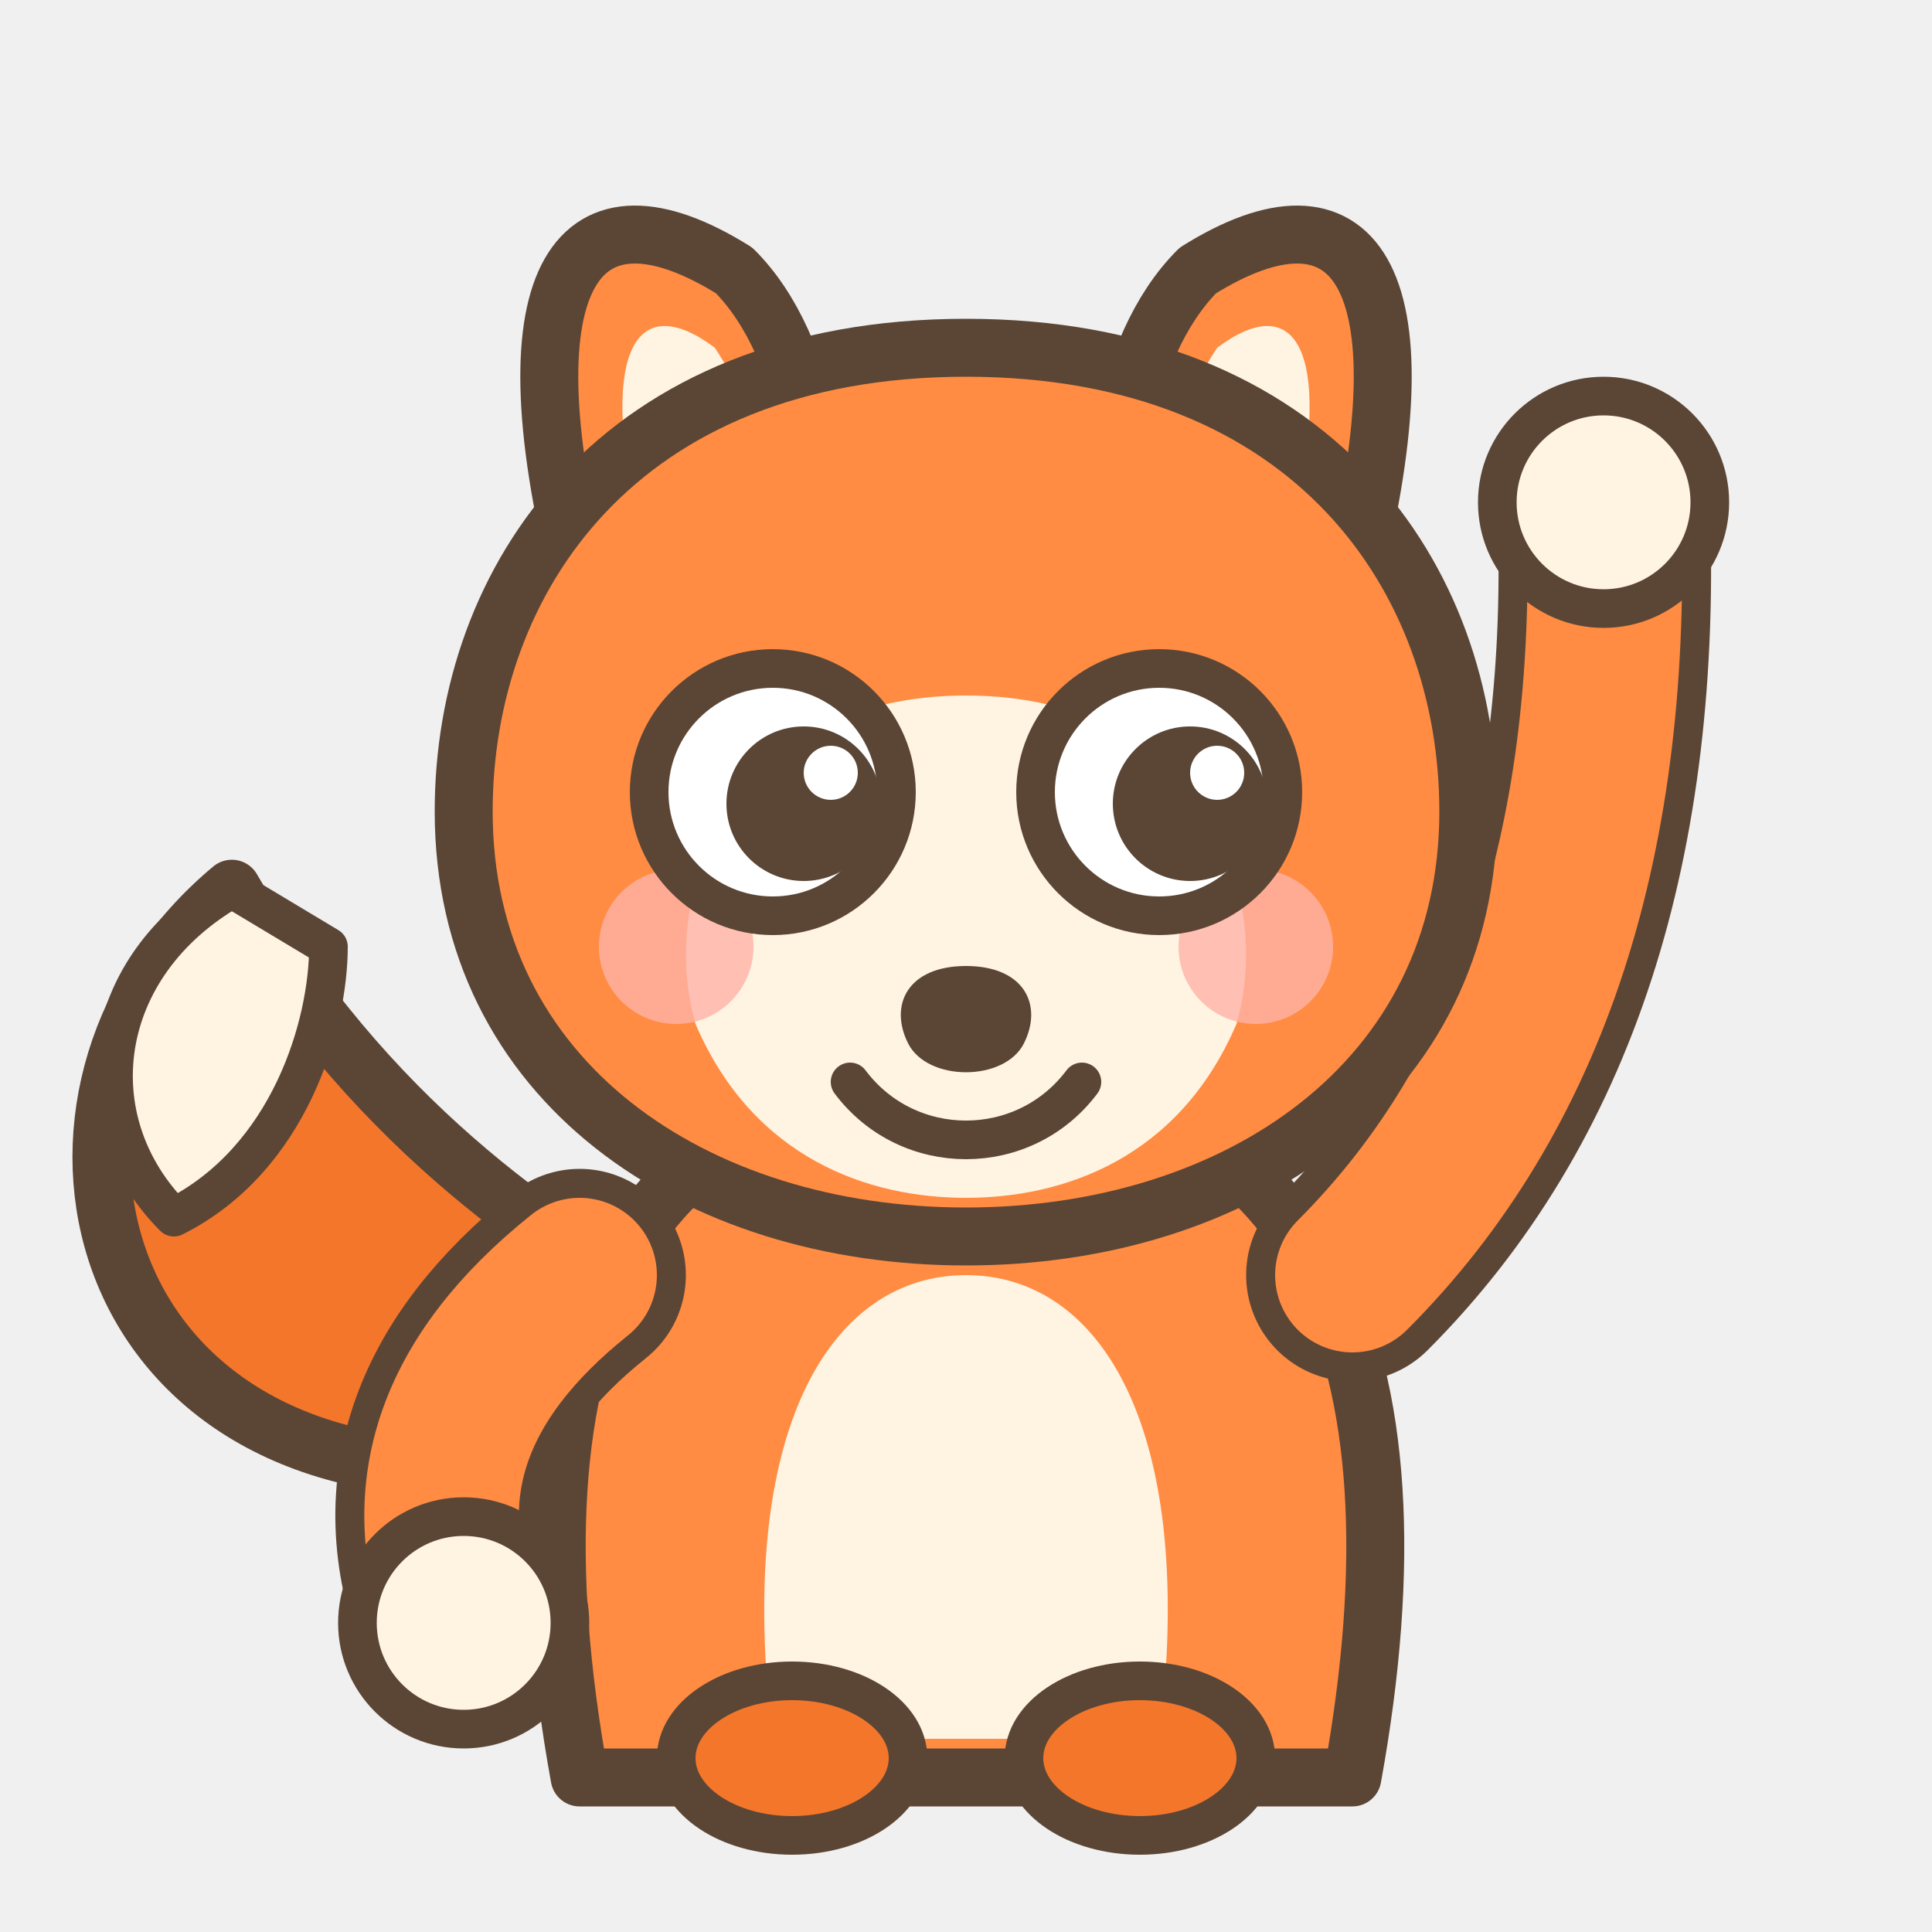
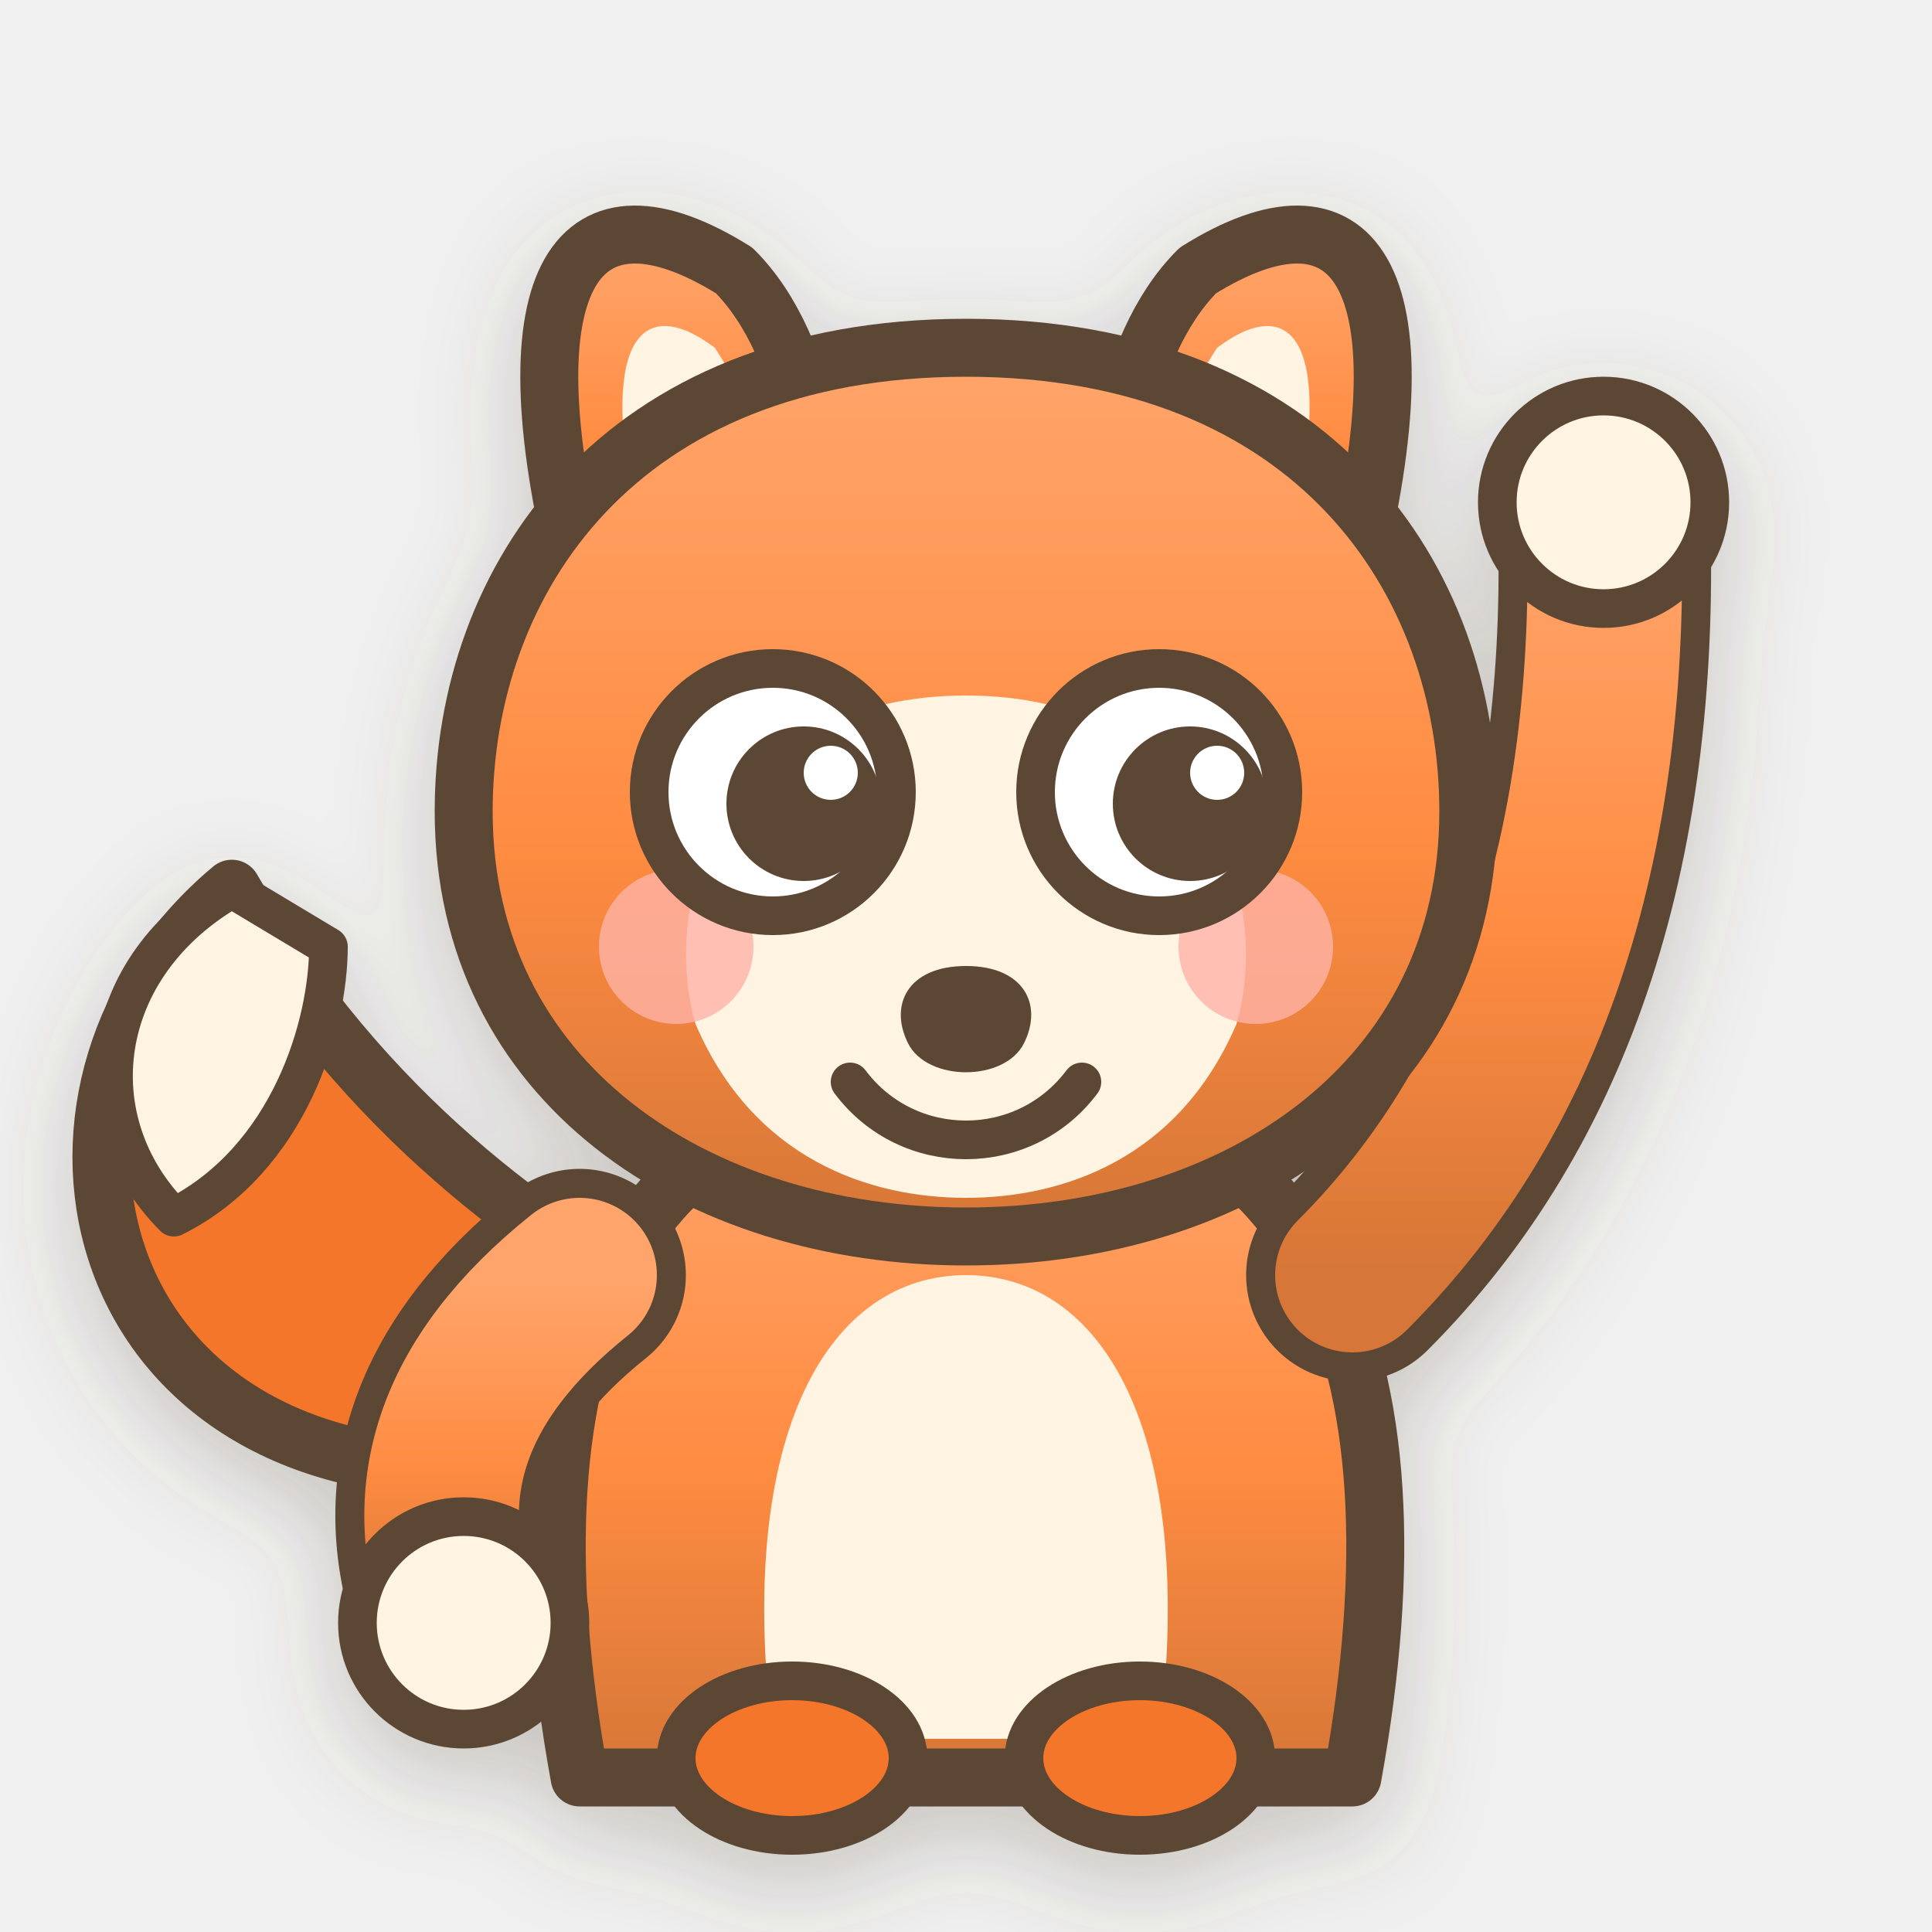
<svg xmlns="http://www.w3.org/2000/svg" viewBox="0 0 100 100" width="100" height="100" fill="none" stroke-linecap="round" stroke-linejoin="round">
-   <path d="M24 76 C4 76 0 56 12 46 C19 58 28 64 35 68 Z" fill="#f4762a" stroke="#5b4636" stroke-width="3" />
-   <path d="M12 46 C5 50 4 58 9 63 C15 60 17 53 17 49 Z" fill="#fff3e2" stroke="#5b4636" stroke-width="2" />
-   <path d="M30 92 C26 70 32 56 50 56 C68 56 74 70 70 92 Z" fill="#ff8c42" stroke="#5b4636" stroke-width="3" />
-   <path d="M40 90 C38 74 43 66 50 66 C57 66 62 74 60 90 Z" fill="#fff3e2" />
-   <ellipse cx="41" cy="91" rx="6" ry="4" fill="#f4762a" stroke="#5b4636" stroke-width="2" />
-   <ellipse cx="59" cy="91" rx="6" ry="4" fill="#f4762a" stroke="#5b4636" stroke-width="2" />
-   <path d="M30 66 Q20 74 24 84" fill="none" stroke="#5b4636" stroke-width="11" />
-   <path d="M30 66 Q20 74 24 84" fill="none" stroke="#ff8c42" stroke-width="8" />
-   <circle cx="24" cy="84" r="5.5" fill="#fff3e2" stroke="#5b4636" stroke-width="2" />
-   <path d="M70 66 Q84 52 83 26" fill="none" stroke="#5b4636" stroke-width="11" />
-   <path d="M70 66 Q84 52 83 26" fill="none" stroke="#ff8c42" stroke-width="8" />
-   <circle cx="83" cy="26" r="5.5" fill="#fff3e2" stroke="#5b4636" stroke-width="2" />
-   <path d="M30 30 C26 14 30 9 38 14 C42 18 43 26 42 32 Z" fill="#ff8c42" stroke="#5b4636" stroke-width="3" />
-   <path d="M70 30 C74 14 70 9 62 14 C58 18 57 26 58 32 Z" fill="#ff8c42" stroke="#5b4636" stroke-width="3" />
-   <path d="M33 27 C31 18 33 15 37 18 C39 21 40 25 39 29 Z" fill="#fff3e2" />
-   <path d="M67 27 C69 18 67 15 63 18 C61 21 60 25 61 29 Z" fill="#fff3e2" />
-   <path d="M50 18 C68 18 76 30 76 42 C76 56 64 64 50 64 C36 64 24 56 24 42 C24 30 32 18 50 18 Z" fill="#ff8c42" stroke="#5b4636" stroke-width="3" />
-   <path d="M50 36 C62 36 66 46 64 53 C61 60 55 62 50 62 C45 62 39 60 36 53 C34 46 38 36 50 36 Z" fill="#fff3e2" />
-   <circle cx="35" cy="49" r="4" fill="#ffb3a7" opacity="0.8" />
-   <circle cx="65" cy="49" r="4" fill="#ffb3a7" opacity="0.8" />
-   <circle cx="40" cy="41" r="6.4" fill="#ffffff" stroke="#5b4636" stroke-width="2" />
-   <circle cx="41.6" cy="41.6" r="4" fill="#5b4636" />
-   <circle cx="43" cy="40" r="1.4" fill="#ffffff" />
-   <circle cx="60" cy="41" r="6.4" fill="#ffffff" stroke="#5b4636" stroke-width="2" />
-   <circle cx="61.6" cy="41.6" r="4" fill="#5b4636" />
-   <circle cx="63" cy="40" r="1.4" fill="#ffffff" />
-   <path d="M50 50 C53 50 54 52 53 54 C52 56 48 56 47 54 C46 52 47 50 50 50 Z" fill="#5b4636" />
-   <path d="M44 56 C47 60 53 60 56 56" fill="none" stroke="#5b4636" stroke-width="2" />
+   <defs>
+     <linearGradient id="fox-fur" x1="0" y1="0" x2="0" y2="1">
+       <stop offset="0%" stop-color="#ffa56c" />
+       <stop offset="55%" stop-color="#ff8c42" />
+       <stop offset="100%" stop-color="#d67637" />
+     </linearGradient>
+     <filter id="fox-shadow" x="-30%" y="-30%" width="160%" height="160%">
+       <feDropShadow dx="0" dy="1.6" stdDeviation="2.4" flood-color="#5b4636" flood-opacity="0.25" />
+     </filter>
+   </defs>
+   <g filter="url(#fox-shadow)">
+     <path d="M24 76 C4 76 0 56 12 46 C19 58 28 64 35 68 Z" fill="#f4762a" stroke="#5b4636" stroke-width="3" />
+     <path d="M12 46 C5 50 4 58 9 63 C15 60 17 53 17 49 Z" fill="#fff3e2" stroke="#5b4636" stroke-width="2" />
+     <path d="M30 92 C26 70 32 56 50 56 C68 56 74 70 70 92 Z" fill="url(#fox-fur)" stroke="#5b4636" stroke-width="3" />
+     <path d="M40 90 C38 74 43 66 50 66 C57 66 62 74 60 90 Z" fill="#fff3e2" />
+     <ellipse cx="41" cy="91" rx="6" ry="4" fill="#f4762a" stroke="#5b4636" stroke-width="2" />
+     <ellipse cx="59" cy="91" rx="6" ry="4" fill="#f4762a" stroke="#5b4636" stroke-width="2" />
+     <path d="M30 66 Q20 74 24 84" fill="none" stroke="#5b4636" stroke-width="11" />
+     <path d="M30 66 Q20 74 24 84" fill="none" stroke="url(#fox-fur)" stroke-width="8" />
+     <circle cx="24" cy="84" r="5.5" fill="#fff3e2" stroke="#5b4636" stroke-width="2" />
+     <path d="M70 66 Q84 52 83 26" fill="none" stroke="#5b4636" stroke-width="11" />
+     <path d="M70 66 Q84 52 83 26" fill="none" stroke="url(#fox-fur)" stroke-width="8" />
+     <circle cx="83" cy="26" r="5.5" fill="#fff3e2" stroke="#5b4636" stroke-width="2" />
+     <path d="M30 30 C26 14 30 9 38 14 C42 18 43 26 42 32 Z" fill="url(#fox-fur)" stroke="#5b4636" stroke-width="3" />
+     <path d="M70 30 C74 14 70 9 62 14 C58 18 57 26 58 32 Z" fill="url(#fox-fur)" stroke="#5b4636" stroke-width="3" />
+     <path d="M33 27 C31 18 33 15 37 18 C39 21 40 25 39 29 Z" fill="#fff3e2" />
+     <path d="M67 27 C69 18 67 15 63 18 C61 21 60 25 61 29 Z" fill="#fff3e2" />
+     <path d="M50 18 C68 18 76 30 76 42 C76 56 64 64 50 64 C36 64 24 56 24 42 C24 30 32 18 50 18 Z" fill="url(#fox-fur)" stroke="#5b4636" stroke-width="3" />
+     <path d="M50 36 C62 36 66 46 64 53 C61 60 55 62 50 62 C45 62 39 60 36 53 C34 46 38 36 50 36 Z" fill="#fff3e2" />
+     <circle cx="35" cy="49" r="4" fill="#ffb3a7" opacity="0.8" />
+     <circle cx="65" cy="49" r="4" fill="#ffb3a7" opacity="0.8" />
+     <circle cx="40" cy="41" r="6.4" fill="#ffffff" stroke="#5b4636" stroke-width="2" />
+     <circle cx="41.6" cy="41.6" r="4" fill="#5b4636" />
+     <circle cx="43" cy="40" r="1.4" fill="#ffffff" />
+     <circle cx="60" cy="41" r="6.4" fill="#ffffff" stroke="#5b4636" stroke-width="2" />
+     <circle cx="61.6" cy="41.6" r="4" fill="#5b4636" />
+     <circle cx="63" cy="40" r="1.4" fill="#ffffff" />
+     <path d="M50 50 C53 50 54 52 53 54 C52 56 48 56 47 54 C46 52 47 50 50 50 Z" fill="#5b4636" />
+     <path d="M44 56 C47 60 53 60 56 56" fill="none" stroke="#5b4636" stroke-width="2" />
+   </g>
</svg>
